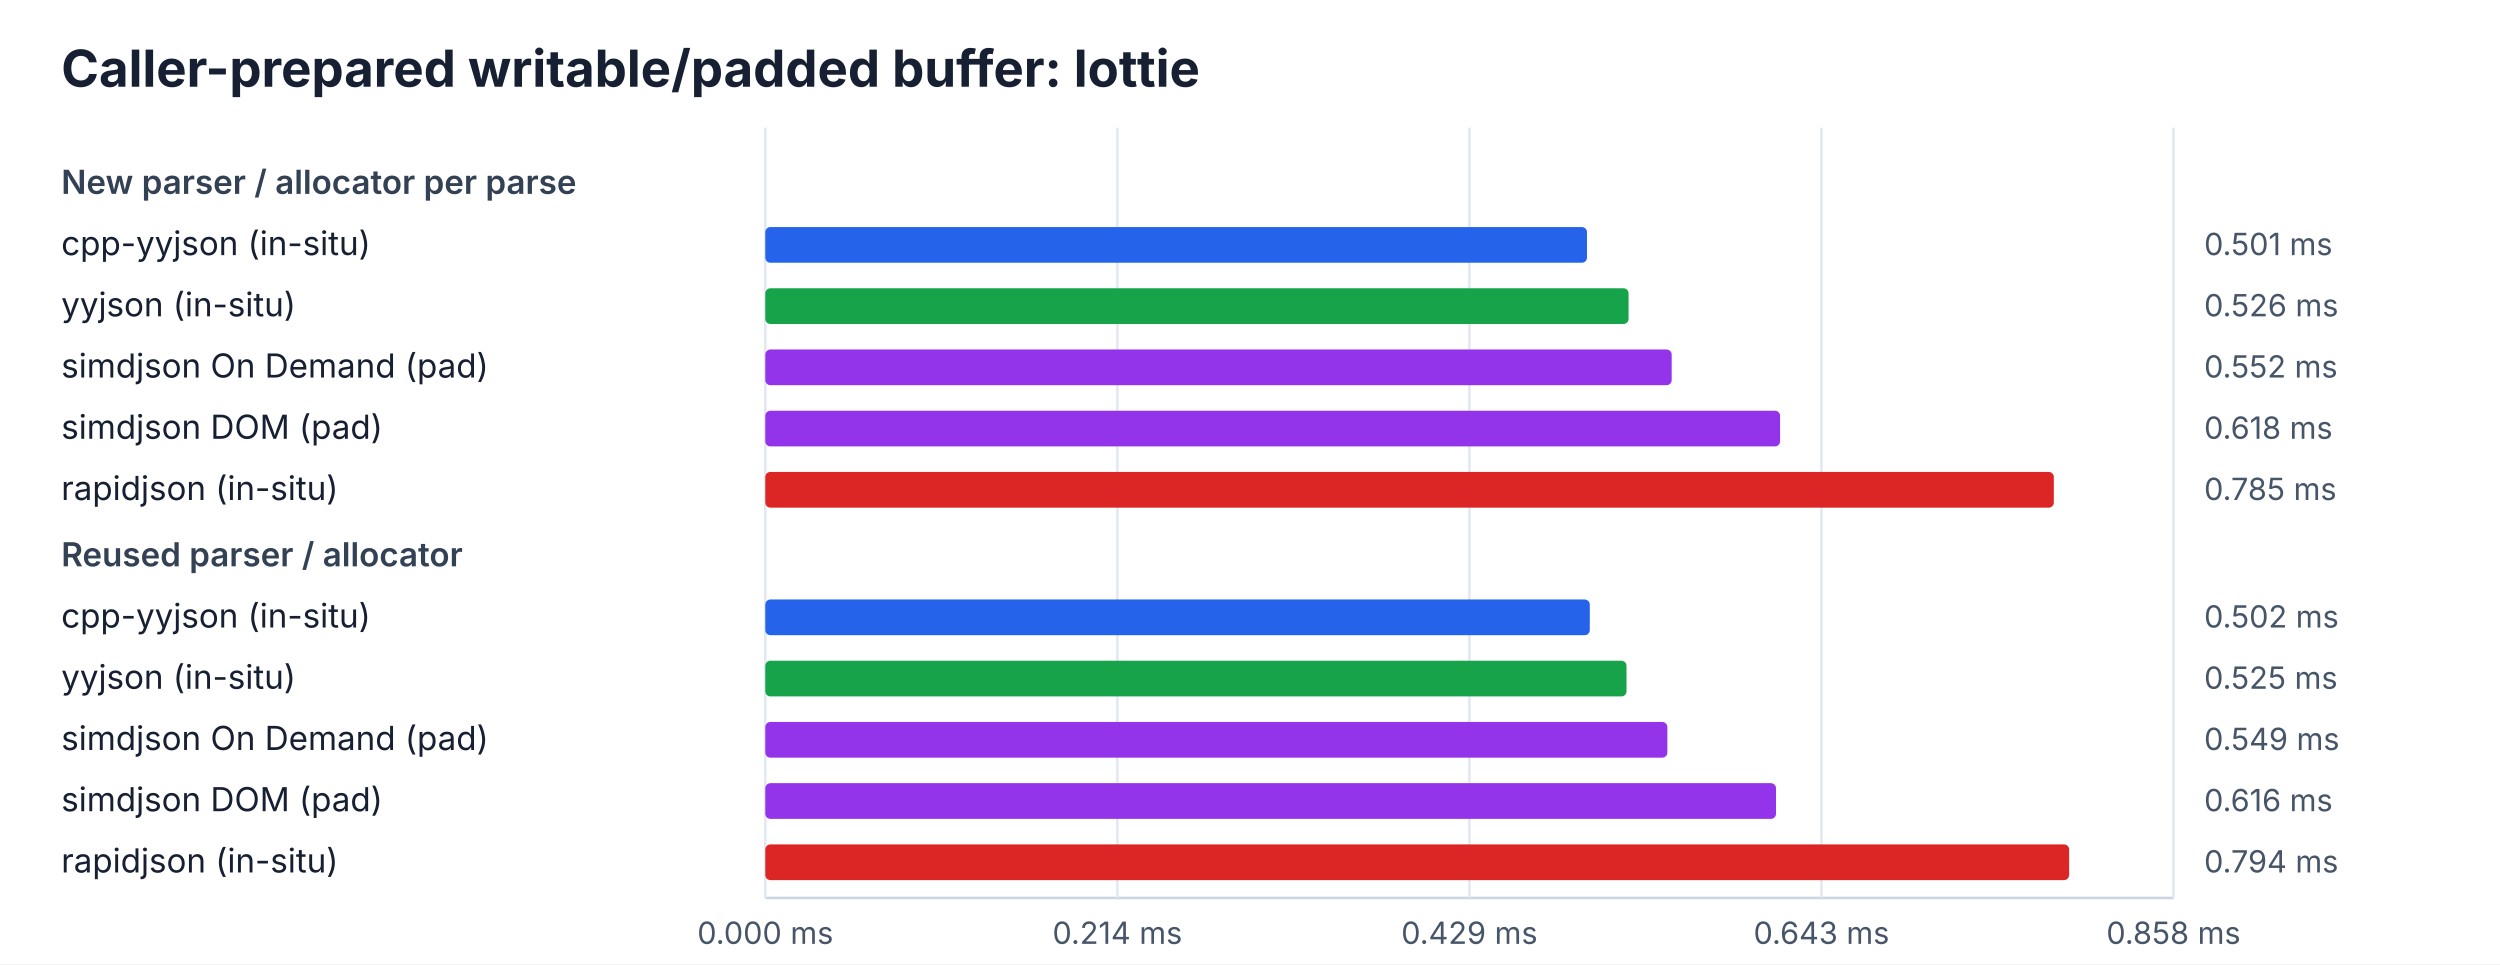
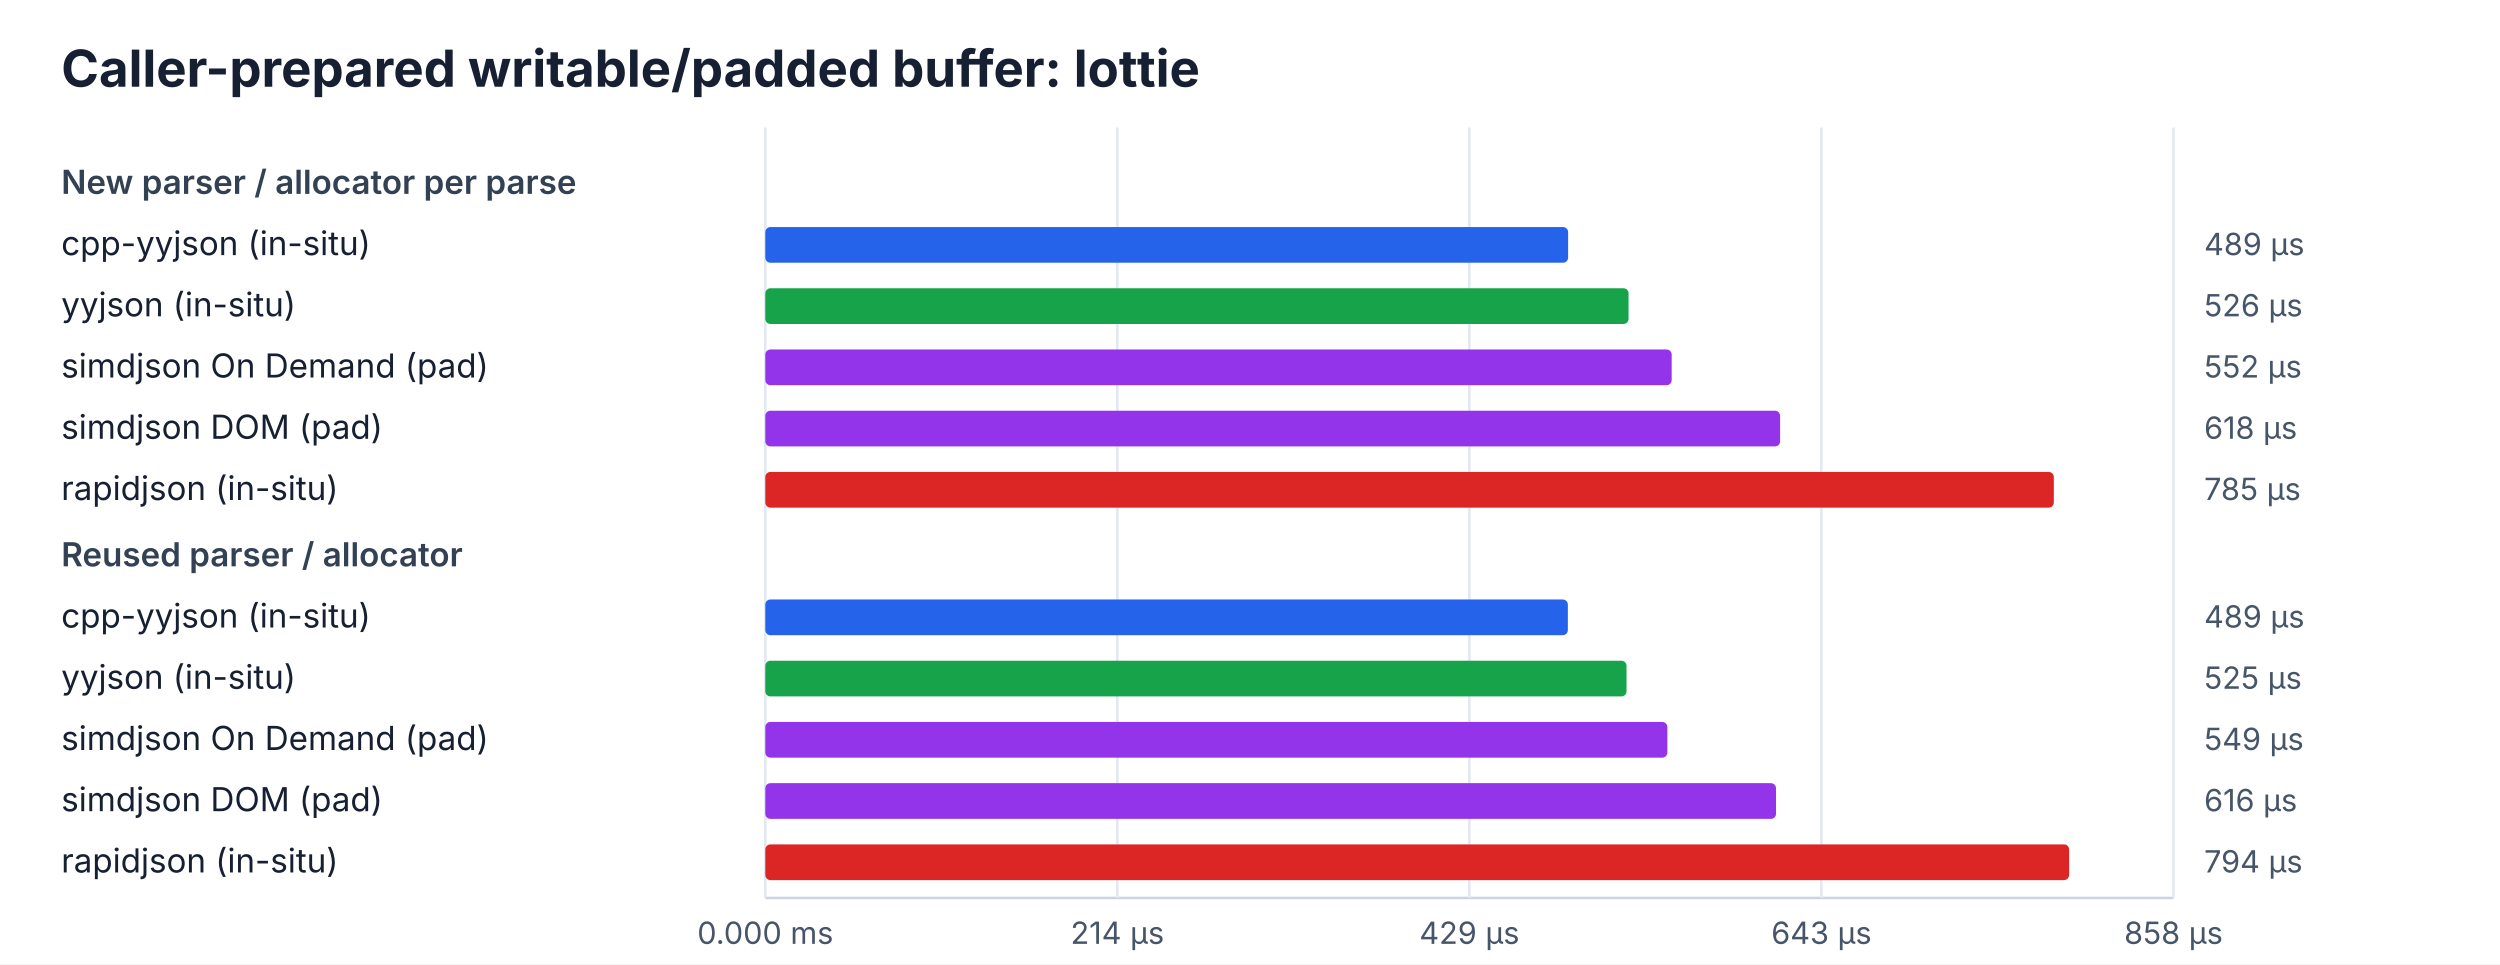
<svg xmlns="http://www.w3.org/2000/svg" width="980" height="378" viewBox="0 0 980 378">
  <rect width="100%" height="100%" fill="#ffffff" />
  <style>text{font-family:ui-sans-serif,system-ui,-apple-system,BlinkMacSystemFont,"Segoe UI",sans-serif;fill:#172033}.title{font-size:20px;font-weight:700}.heading{font-size:13px;font-weight:600;fill:#334155}.label{font-size:13px}.value{font-size:12px;fill:#475569}.axis{stroke:#cbd5e1;stroke-width:1}.grid{stroke:#e2e8f0;stroke-width:1}</style>
  <text x="24" y="34" class="title">Caller-prepared writable/padded buffer: lottie</text>
  <line x1="300" y1="352" x2="852" y2="352" class="axis" />
  <line x1="300.0" y1="50" x2="300.0" y2="352" class="grid" />
  <text x="300.0" y="370" class="value" text-anchor="middle">0.000 ms</text>
  <line x1="438.0" y1="50" x2="438.0" y2="352" class="grid" />
-   <text x="438.0" y="370" class="value" text-anchor="middle">0.214 ms</text>
+   <text x="438.0" y="370" class="value" text-anchor="middle">214 µs</text>
  <line x1="576.0" y1="50" x2="576.0" y2="352" class="grid" />
-   <text x="576.0" y="370" class="value" text-anchor="middle">0.429 ms</text>
+   <text x="576.0" y="370" class="value" text-anchor="middle">429 µs</text>
  <line x1="714.0" y1="50" x2="714.0" y2="352" class="grid" />
-   <text x="714.0" y="370" class="value" text-anchor="middle">0.643 ms</text>
+   <text x="714.0" y="370" class="value" text-anchor="middle">643 µs</text>
  <line x1="852.0" y1="50" x2="852.0" y2="352" class="grid" />
-   <text x="852.0" y="370" class="value" text-anchor="middle">0.858 ms</text>
+   <text x="852.0" y="370" class="value" text-anchor="middle">858 µs</text>
  <text x="24" y="76" class="heading">New parser / allocator per parse</text>
  <text x="24" y="100" class="label">cpp-yyjson (in-situ)</text>
-   <rect x="300" y="89" width="322.1" height="14" rx="2" fill="#2563eb" />
-   <text x="864" y="100" class="value">0.501 ms</text>
+   <rect x="300" y="89" width="314.7" height="14" rx="2" fill="#2563eb" />
+   <text x="864" y="100" class="value">489 µs</text>
  <text x="24" y="124" class="label">yyjson (in-situ)</text>
  <rect x="300" y="113" width="338.4" height="14" rx="2" fill="#16a34a" />
-   <text x="864" y="124" class="value">0.526 ms</text>
+   <text x="864" y="124" class="value">526 µs</text>
  <text x="24" y="148" class="label">simdjson On Demand (pad)</text>
  <rect x="300" y="137" width="355.3" height="14" rx="2" fill="#9333ea" />
-   <text x="864" y="148" class="value">0.552 ms</text>
+   <text x="864" y="148" class="value">552 µs</text>
  <text x="24" y="172" class="label">simdjson DOM (pad)</text>
  <rect x="300" y="161" width="397.8" height="14" rx="2" fill="#9333ea" />
-   <text x="864" y="172" class="value">0.618 ms</text>
+   <text x="864" y="172" class="value">618 µs</text>
  <text x="24" y="196" class="label">rapidjson (in-situ)</text>
  <rect x="300" y="185" width="505.1" height="14" rx="2" fill="#dc2626" />
-   <text x="864" y="196" class="value">0.785 ms</text>
+   <text x="864" y="196" class="value">785 µs</text>
  <text x="24" y="222" class="heading">Reused parser / allocator</text>
  <text x="24" y="246" class="label">cpp-yyjson (in-situ)</text>
-   <rect x="300" y="235" width="323.2" height="14" rx="2" fill="#2563eb" />
-   <text x="864" y="246" class="value">0.502 ms</text>
+   <rect x="300" y="235" width="314.6" height="14" rx="2" fill="#2563eb" />
+   <text x="864" y="246" class="value">489 µs</text>
  <text x="24" y="270" class="label">yyjson (in-situ)</text>
  <rect x="300" y="259" width="337.6" height="14" rx="2" fill="#16a34a" />
-   <text x="864" y="270" class="value">0.525 ms</text>
+   <text x="864" y="270" class="value">525 µs</text>
  <text x="24" y="294" class="label">simdjson On Demand (pad)</text>
  <rect x="300" y="283" width="353.6" height="14" rx="2" fill="#9333ea" />
-   <text x="864" y="294" class="value">0.549 ms</text>
+   <text x="864" y="294" class="value">549 µs</text>
  <text x="24" y="318" class="label">simdjson DOM (pad)</text>
  <rect x="300" y="307" width="396.2" height="14" rx="2" fill="#9333ea" />
-   <text x="864" y="318" class="value">0.616 ms</text>
+   <text x="864" y="318" class="value">616 µs</text>
  <text x="24" y="342" class="label">rapidjson (in-situ)</text>
  <rect x="300" y="331" width="511.1" height="14" rx="2" fill="#dc2626" />
-   <text x="864" y="342" class="value">0.794 ms</text>
+   <text x="864" y="342" class="value">794 µs</text>
</svg>
